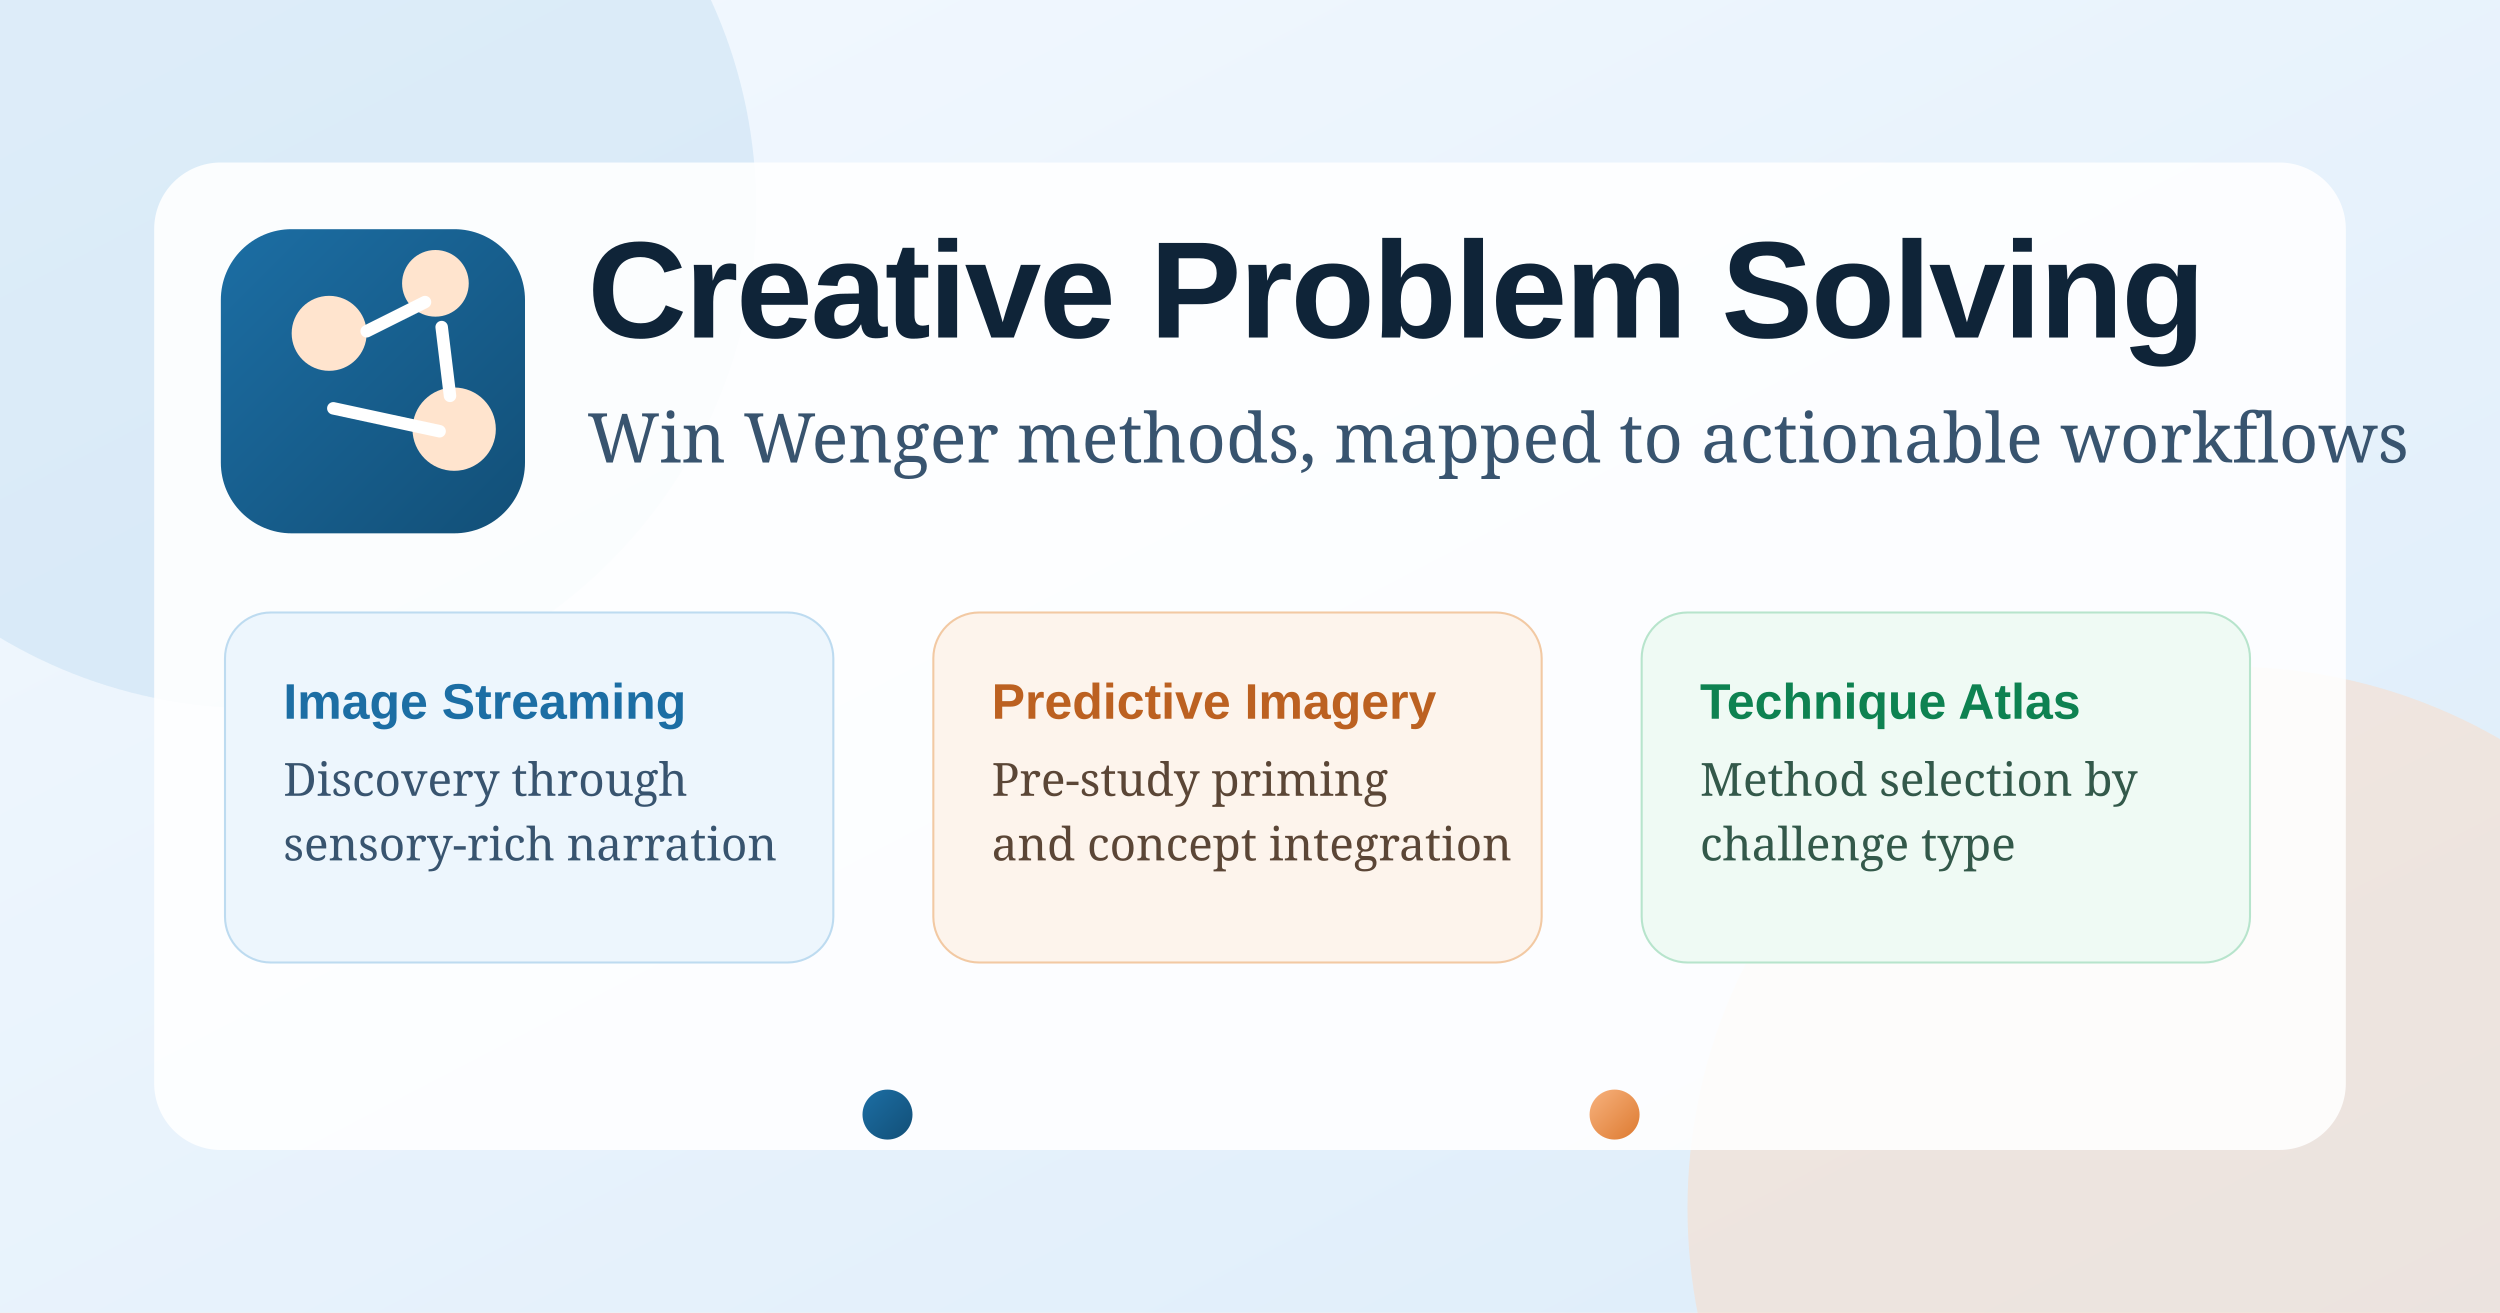
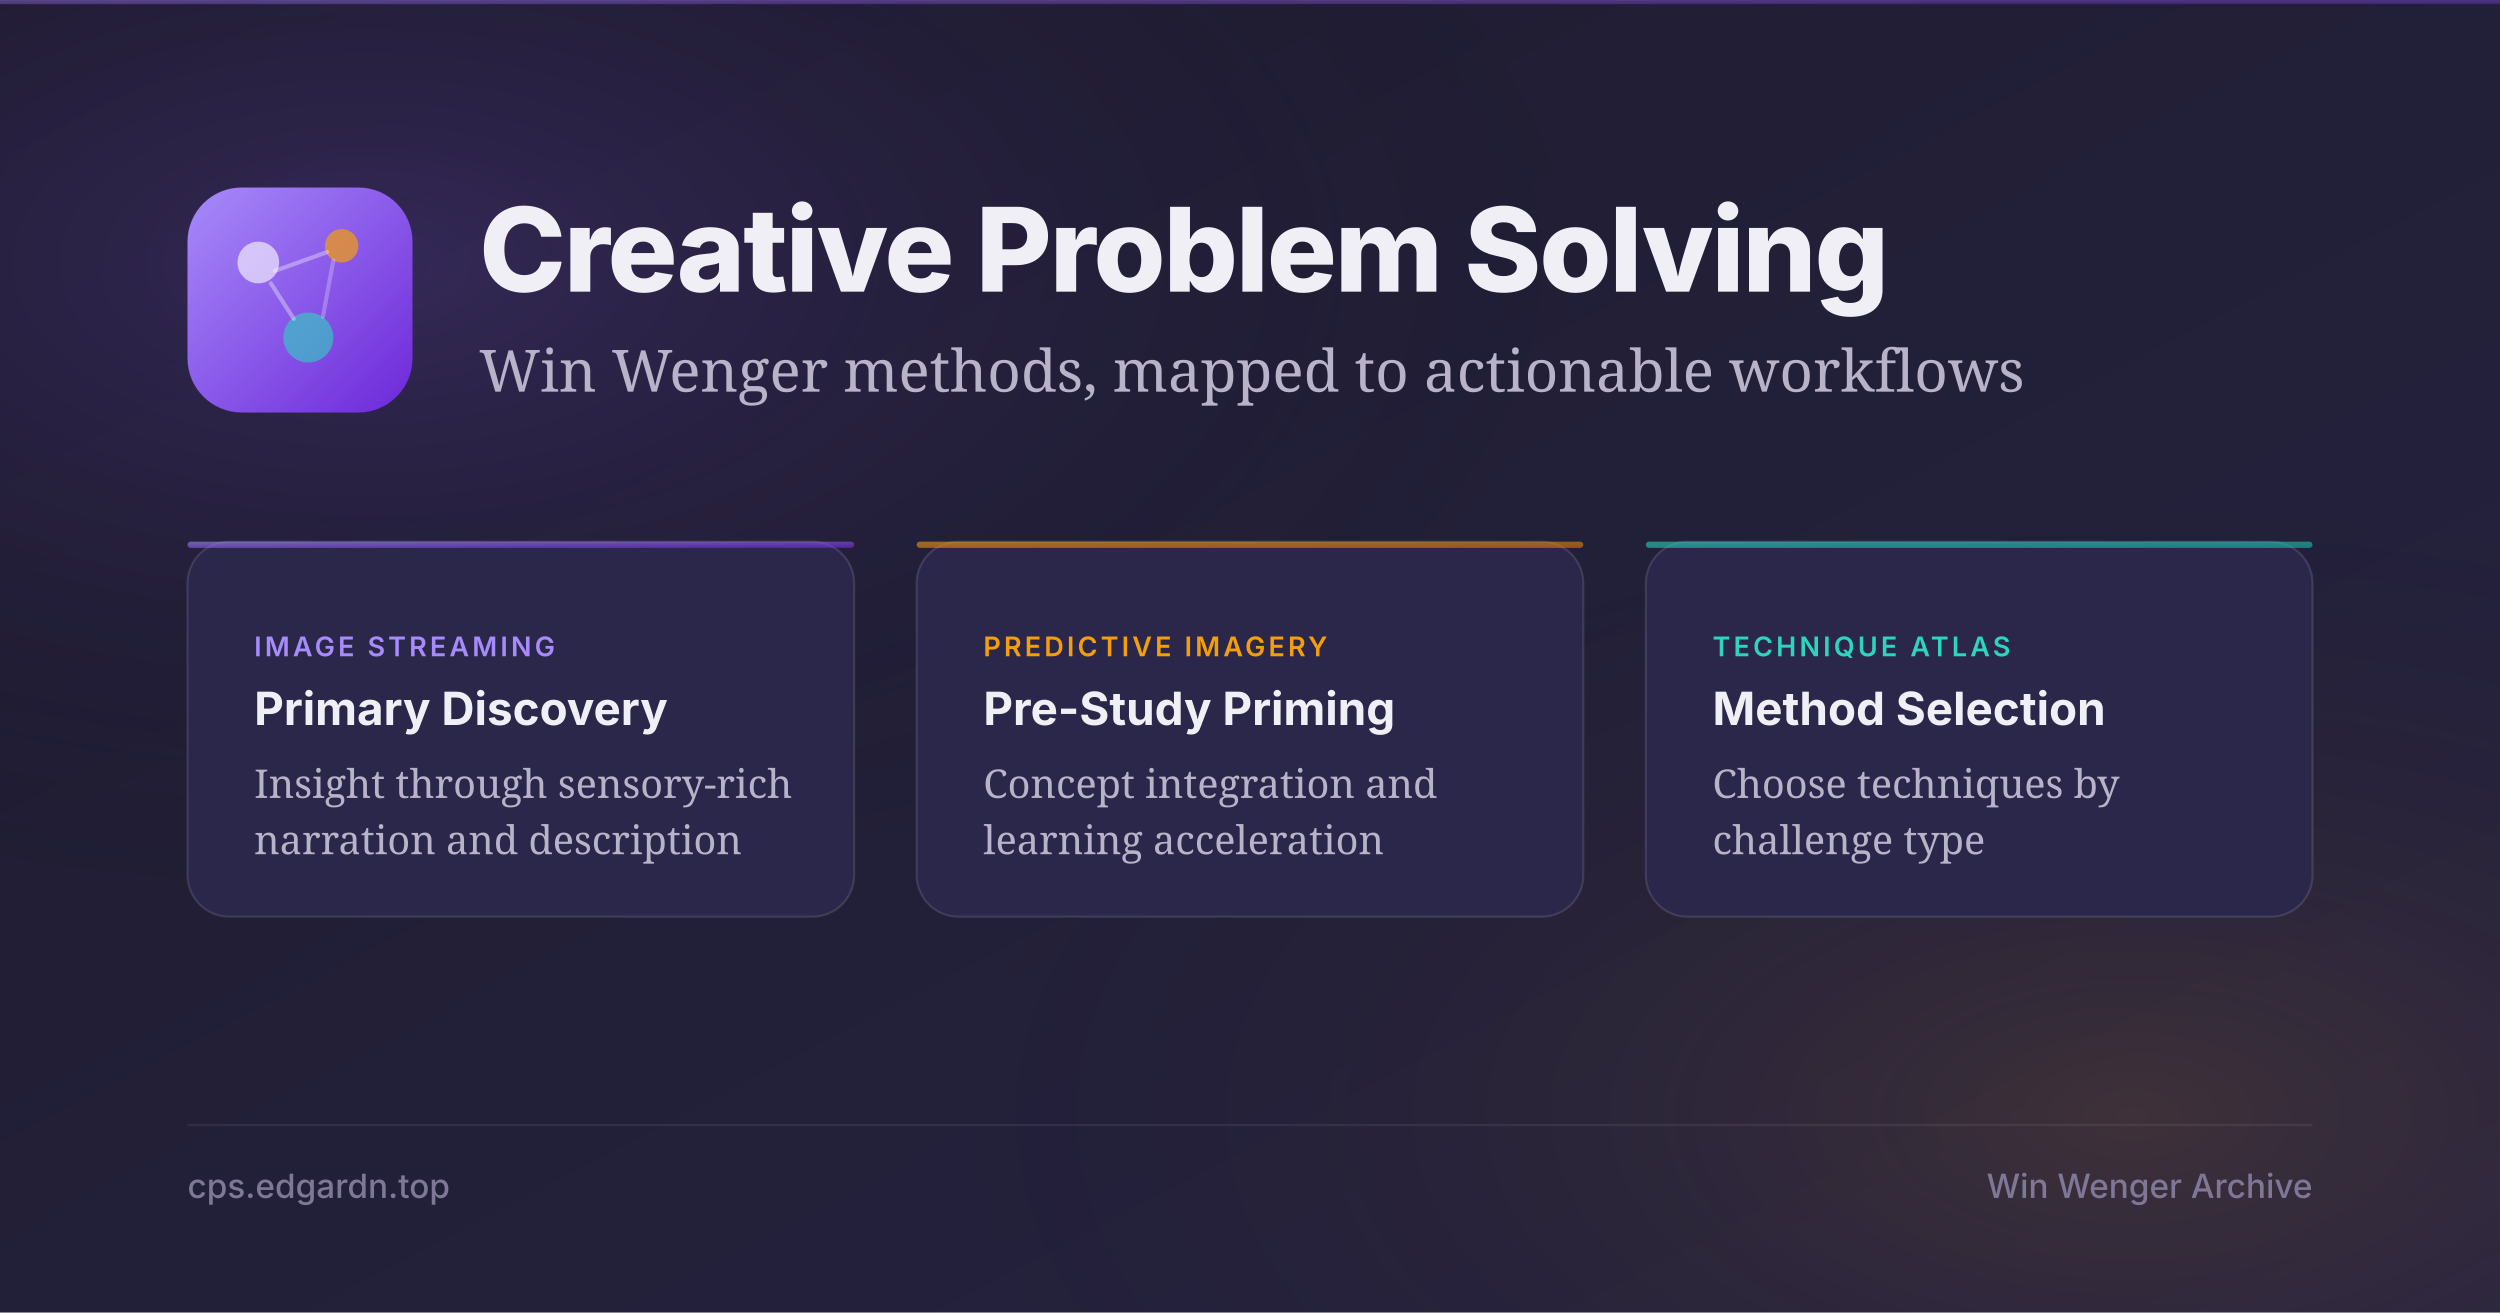
<svg xmlns="http://www.w3.org/2000/svg" width="1200" height="630" viewBox="0 0 1200 630" role="img" aria-label="Creative Problem Solving preview image">
  <defs>
-     <linearGradient id="bg" x1="0%" x2="100%" y1="0%" y2="100%">
-       <stop offset="0%" stop-color="#f4f9ff" />
-       <stop offset="100%" stop-color="#dcecf9" />
+     <linearGradient id="bg" x1="0%" y1="0%" x2="100%" y2="100%">
+       <stop offset="0%" stop-color="#1e1b2e" />
+       <stop offset="100%" stop-color="#262342" />
    </linearGradient>
-     <linearGradient id="accent" x1="0%" x2="100%" y1="0%" y2="100%">
-       <stop offset="0%" stop-color="#1c6ea4" />
-       <stop offset="100%" stop-color="#124f77" />
+     <linearGradient id="brand" x1="0%" y1="0%" x2="100%" y2="100%">
+       <stop offset="0%" stop-color="#a78bfa" />
+       <stop offset="100%" stop-color="#6d28d9" />
    </linearGradient>
-     <linearGradient id="highlight" x1="0%" x2="100%" y1="0%" y2="100%">
-       <stop offset="0%" stop-color="#f7b27e" />
-       <stop offset="100%" stop-color="#dd7a30" />
+     <linearGradient id="amber" x1="0%" y1="0%" x2="100%" y2="100%">
+       <stop offset="0%" stop-color="#f59e0b" />
+       <stop offset="100%" stop-color="#d97706" />
    </linearGradient>
+     <linearGradient id="tealg" x1="0%" y1="0%" x2="100%" y2="100%">
+       <stop offset="0%" stop-color="#2dd4bf" />
+       <stop offset="100%" stop-color="#14b8a6" />
+     </linearGradient>
+     <radialGradient id="glow1" cx="15%" cy="20%">
+       <stop offset="0%" stop-color="#8b5cf6" stop-opacity="0.2" />
+       <stop offset="100%" stop-color="transparent" />
+     </radialGradient>
+     <radialGradient id="glow2" cx="85%" cy="85%">
+       <stop offset="0%" stop-color="#f59e0b" stop-opacity="0.12" />
+       <stop offset="100%" stop-color="transparent" />
+     </radialGradient>
  </defs>
  <rect width="1200" height="630" fill="url(#bg)" />
-   <circle cx="123" cy="100" r="240" fill="#b9d8ef" fill-opacity=".38" />
-   <circle cx="1070" cy="580" r="260" fill="#ffd9bc" fill-opacity=".43" />
-   <rect x="74" y="78" width="1052" height="474" rx="32" fill="#ffffff" fill-opacity=".88" />
-   <rect x="106" y="110" width="146" height="146" rx="34" fill="url(#accent)" />
-   <circle cx="158" cy="160" r="18" fill="#ffe4ce" />
-   <circle cx="209" cy="136" r="16" fill="#ffe4ce" />
-   <circle cx="218" cy="206" r="20" fill="#ffe4ce" />
-   <path d="M176 159l28-14m8 12l4 33m-56 6l51 11" stroke="#ffffff" stroke-linecap="round" stroke-width="6" />
-   <text x="282" y="162" fill="#0f2438" font-family="Sora, Arial, sans-serif" font-size="66" font-weight="700" letter-spacing="-1">
+   <rect width="1200" height="630" fill="url(#glow1)" />
+   <rect width="1200" height="630" fill="url(#glow2)" />
+   <rect x="0" y="0" width="1200" height="2" fill="url(#brand)" opacity="0.4" />
+   <rect x="90" y="90" width="108" height="108" rx="26" fill="url(#brand)" />
+   <circle cx="124" cy="126" r="10" fill="#fff" fill-opacity="0.6" />
+   <circle cx="164" cy="118" r="8" fill="#f59e0b" fill-opacity="0.7" />
+   <circle cx="148" cy="162" r="12" fill="#2dd4bf" fill-opacity="0.6" />
+   <line x1="132" y1="130" x2="157" y2="121" stroke="#fff" stroke-width="2" stroke-opacity="0.35" stroke-linecap="round" />
+   <line x1="130" y1="136" x2="141" y2="153" stroke="#fff" stroke-width="2" stroke-opacity="0.35" stroke-linecap="round" />
+   <line x1="160" y1="125" x2="155" y2="152" stroke="#fff" stroke-width="2" stroke-opacity="0.25" stroke-linecap="round" />
+   <text x="230" y="140" fill="#f0eff5" font-family="Inter, system-ui, sans-serif" font-size="56" font-weight="800" letter-spacing="-1">
    Creative Problem Solving
  </text>
-   <text x="282" y="222" fill="#38546f" font-family="Literata, Georgia, serif" font-size="33">
+   <text x="230" y="188" fill="#b8b3c9" font-family="Georgia, serif" font-size="28">
    Win Wenger methods, mapped to actionable workflows
  </text>
-   <rect x="108" y="294" width="292" height="168" rx="22" fill="#edf6fd" stroke="#bddbf0" />
-   <text x="136" y="345" fill="#1c6ea4" font-family="Sora, Arial, sans-serif" font-size="24" font-weight="700">
-     Image Streaming
-   </text>
-   <text x="136" y="382" fill="#38546f" font-family="Literata, Georgia, serif" font-size="22">
-     Discovery through
-   </text>
-   <text x="136" y="413" fill="#38546f" font-family="Literata, Georgia, serif" font-size="22">
-     sensory-rich narration
-   </text>
-   <rect x="448" y="294" width="292" height="168" rx="22" fill="#fdf4ec" stroke="#f2c9a3" />
-   <text x="476" y="345" fill="#bc6121" font-family="Sora, Arial, sans-serif" font-size="24" font-weight="700">
-     Predictive Imagery
-   </text>
-   <text x="476" y="382" fill="#5b4636" font-family="Literata, Georgia, serif" font-size="22">
-     Pre-study priming
-   </text>
-   <text x="476" y="413" fill="#5b4636" font-family="Literata, Georgia, serif" font-size="22">
-     and concept integration
-   </text>
-   <rect x="788" y="294" width="292" height="168" rx="22" fill="#effaf4" stroke="#b7e4cc" />
-   <text x="816" y="345" fill="#0e8251" font-family="Sora, Arial, sans-serif" font-size="24" font-weight="700">
-     Technique Atlas
-   </text>
-   <text x="816" y="382" fill="#33594a" font-family="Literata, Georgia, serif" font-size="22">
-     Method selection by
-   </text>
-   <text x="816" y="413" fill="#33594a" font-family="Literata, Georgia, serif" font-size="22">
-     challenge type
-   </text>
-   <path d="M163 535h874" stroke="url(#accent)" stroke-linecap="round" stroke-width="8" />
-   <circle cx="426" cy="535" r="12" fill="url(#accent)" />
-   <circle cx="775" cy="535" r="12" fill="url(#highlight)" />
+   <rect x="90" y="260" width="320" height="180" rx="20" fill="#2a274a" stroke="rgba(255,255,255,0.12)" />
+   <rect x="90" y="260" width="320" height="3" rx="1.5" fill="url(#brand)" opacity="0.6" />
+   <text x="122" y="315" fill="#a78bfa" font-family="Inter, system-ui, sans-serif" font-size="13" font-weight="600" letter-spacing="1.5">IMAGE STREAMING</text>
+   <text x="122" y="348" fill="#f0eff5" font-family="Inter, system-ui, sans-serif" font-size="22" font-weight="700">Primary Discovery</text>
+   <text x="122" y="383" fill="#b8b3c9" font-family="Georgia, serif" font-size="19">Insight through sensory-rich</text>
+   <text x="122" y="410" fill="#b8b3c9" font-family="Georgia, serif" font-size="19">narration and description</text>
+   <rect x="440" y="260" width="320" height="180" rx="20" fill="#2a274a" stroke="rgba(255,255,255,0.12)" />
+   <rect x="440" y="260" width="320" height="3" rx="1.5" fill="url(#amber)" opacity="0.6" />
+   <text x="472" y="315" fill="#f59e0b" font-family="Inter, system-ui, sans-serif" font-size="13" font-weight="600" letter-spacing="1.5">PREDICTIVE IMAGERY</text>
+   <text x="472" y="348" fill="#f0eff5" font-family="Inter, system-ui, sans-serif" font-size="22" font-weight="700">Pre-Study Priming</text>
+   <text x="472" y="383" fill="#b8b3c9" font-family="Georgia, serif" font-size="19">Concept integration and</text>
+   <text x="472" y="410" fill="#b8b3c9" font-family="Georgia, serif" font-size="19">learning acceleration</text>
+   <rect x="790" y="260" width="320" height="180" rx="20" fill="#2a274a" stroke="rgba(255,255,255,0.12)" />
+   <rect x="790" y="260" width="320" height="3" rx="1.5" fill="url(#tealg)" opacity="0.6" />
+   <text x="822" y="315" fill="#2dd4bf" font-family="Inter, system-ui, sans-serif" font-size="13" font-weight="600" letter-spacing="1.5">TECHNIQUE ATLAS</text>
+   <text x="822" y="348" fill="#f0eff5" font-family="Inter, system-ui, sans-serif" font-size="22" font-weight="700">Method Selection</text>
+   <text x="822" y="383" fill="#b8b3c9" font-family="Georgia, serif" font-size="19">Choose techniques by</text>
+   <text x="822" y="410" fill="#b8b3c9" font-family="Georgia, serif" font-size="19">challenge type</text>
+   <line x1="90" y1="540" x2="1110" y2="540" stroke="rgba(255,255,255,0.07)" stroke-width="1" />
+   <text x="90" y="575" fill="#7e7896" font-family="Inter, system-ui, sans-serif" font-size="16" font-weight="500">cps.edgardn.top</text>
+   <text x="1110" y="575" fill="#7e7896" font-family="Inter, system-ui, sans-serif" font-size="16" font-weight="500" text-anchor="end">Win Wenger Archive</text>
</svg>
